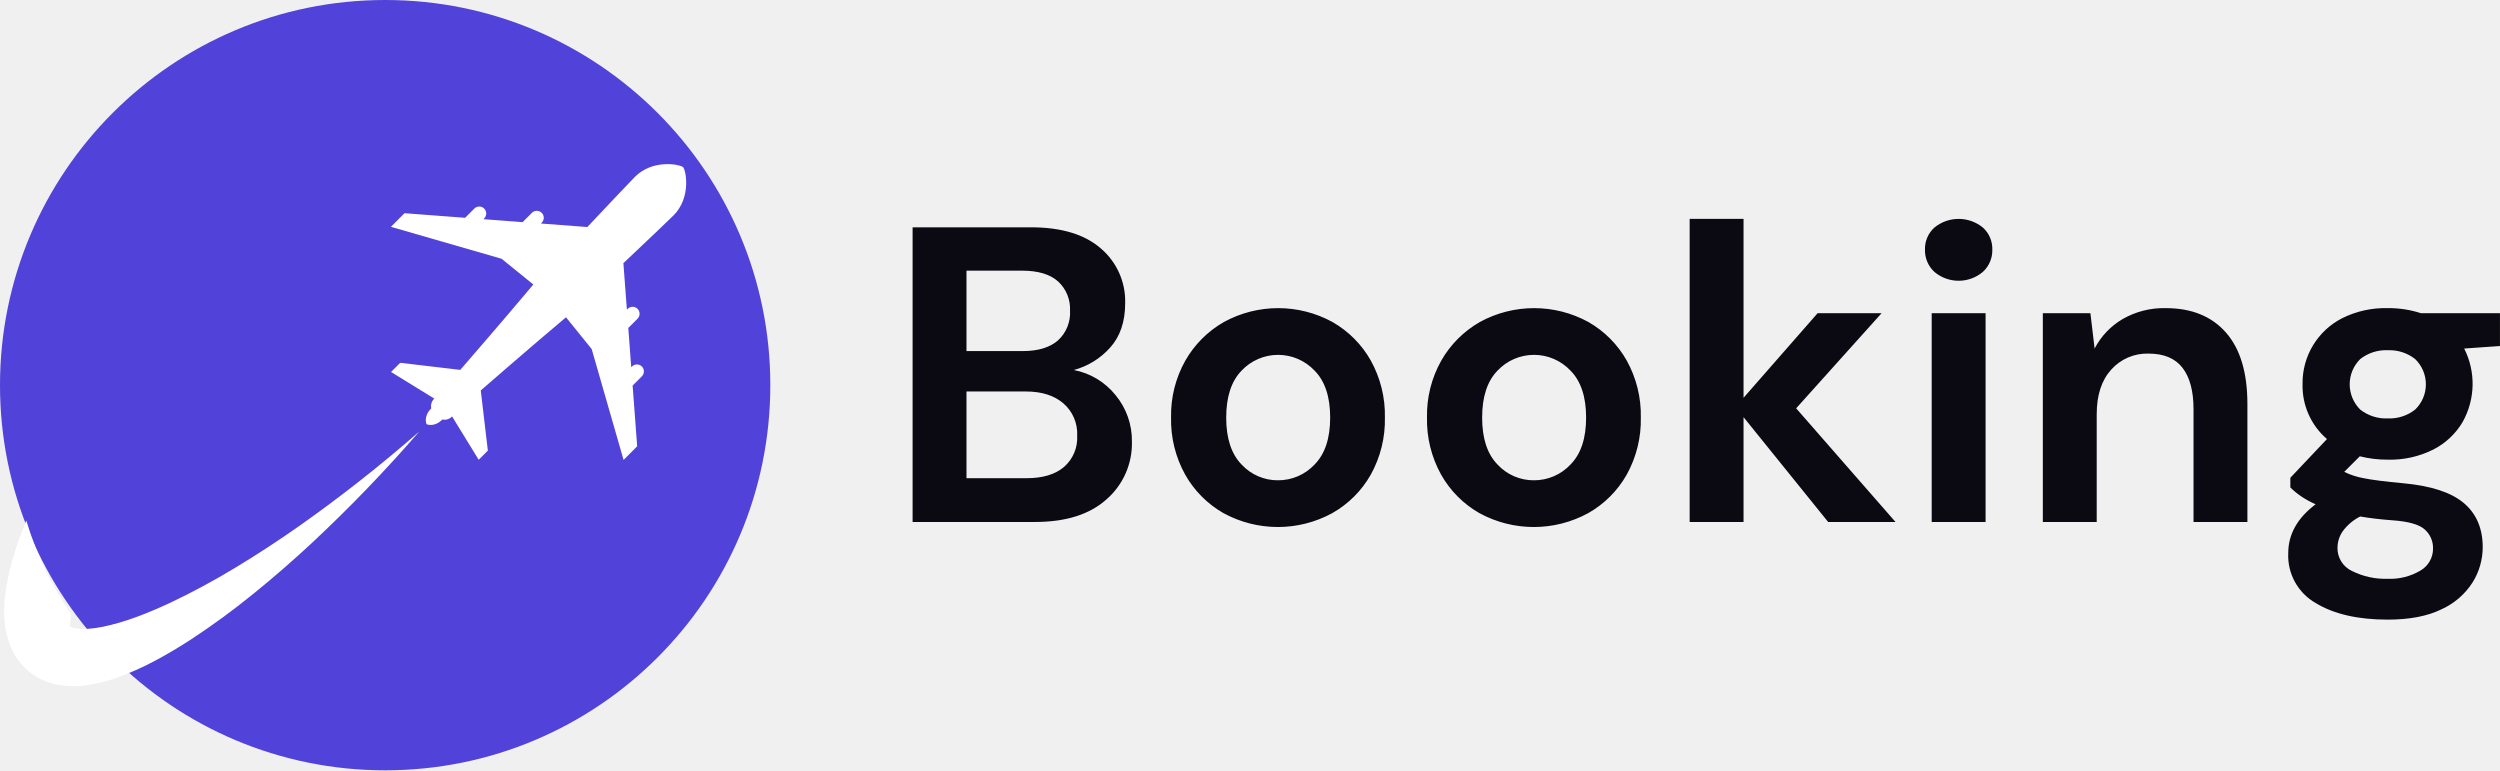
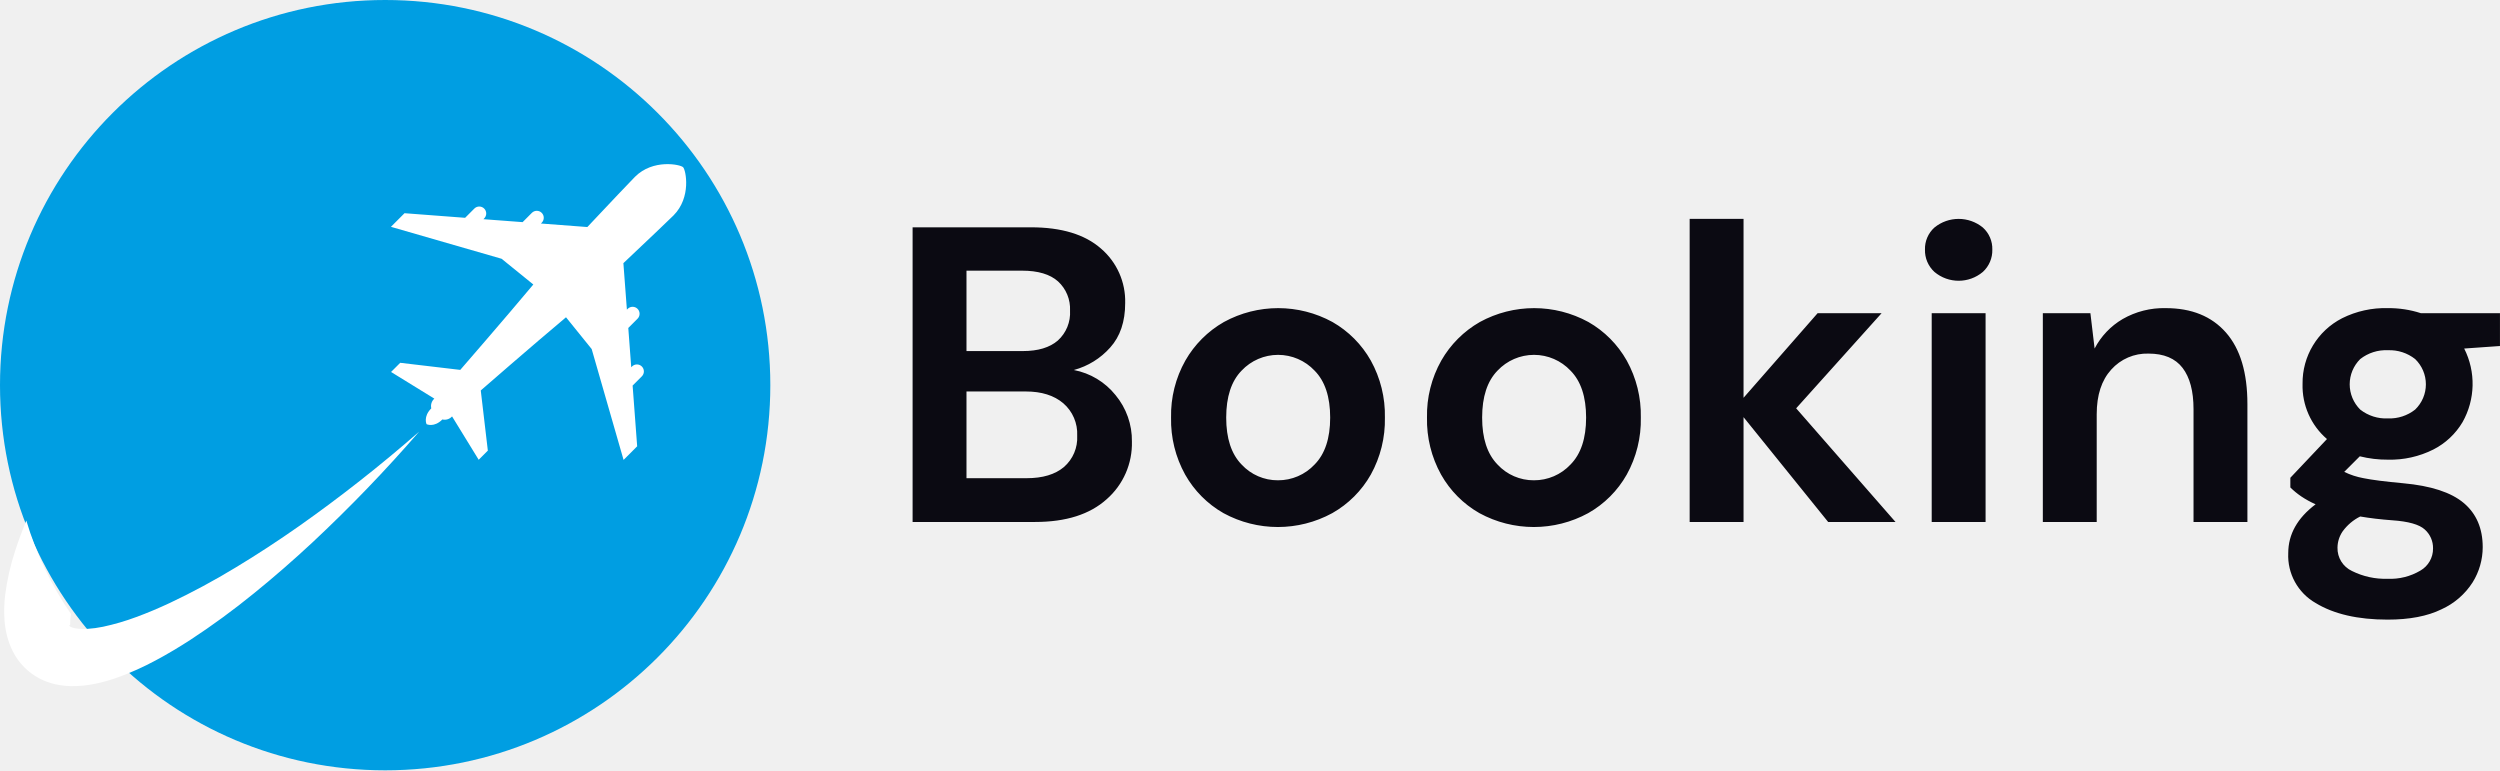
<svg xmlns="http://www.w3.org/2000/svg" width="593.906" height="183" viewBox="0 0 593.906 183">
  <defs>
    <style>
      .cls-1 {
-         fill: #5143d9;
+         fill: #009EE2;
      }

      .cls-1, .cls-2, .cls-3 {
        fill-rule: evenodd;
      }

      .cls-2 {
        fill: #fff;
      }

      .cls-3 {
        fill: #0b0a12;
      }
    </style>
  </defs>
  <path class="cls-1" d="M188,95.5A91.5,91.5,0,1,1,96.5,4,91.5,91.5,0,0,1,188,95.5Z" transform="translate(-5 -4)" />
  <path class="cls-2" d="M155.286,95.6l2.191-2.195a1.655,1.655,0,1,0-2.339-2.343l-0.181.181-0.7-9.327,2.2-2.206a1.655,1.655,0,1,0-2.339-2.343l-0.192.192-0.833-11.044c6.042-5.71,10.829-10.255,11.912-11.34,4.282-4.29,2.932-10.791,2.273-11.45s-7.148-2.013-11.43,2.277c-1.083,1.085-5.62,5.88-11.32,11.933L133.5,57.1l0.192-.192a1.655,1.655,0,0,0-2.339-2.343l-2.2,2.206-9.31-.7,0.181-.181a1.655,1.655,0,0,0-2.339-2.343l-2.191,2.195L101.1,54.649l-3.228,3.234,26.286,7.59,7.539,6.113c-6.748,8.076-17.355,20.286-17.355,20.286l-14.263-1.683L97.9,92.366,108.182,98.7a2.384,2.384,0,0,0-.725,2.31c-1.976,1.98-1.12,3.762-1.12,3.762s1.779,0.858,3.756-1.122a2.372,2.372,0,0,0,2.3-.726l6.325,10.3,2.174-2.178-1.68-14.289s12.188-10.625,20.25-17.385l6.1,7.552,7.576,26.333,3.229-3.234ZM76.053,128.979c-4.932,3.458-9.955,6.758-15.072,9.839a170.777,170.777,0,0,1-15.63,8.419c-2.647,1.238-5.316,2.37-7.983,3.348a56.035,56.035,0,0,1-7.9,2.309,26.285,26.285,0,0,1-3.684.5,12.123,12.123,0,0,1-3.016-.149,4.517,4.517,0,0,1-.944-0.307,0.833,0.833,0,0,1-.355-0.3,0.1,0.1,0,0,1,.086-0.129,0.131,0.131,0,0,0,.114-0.125c0.025-.158-0.024-0.7.057-1.49,0.031-.31.082-0.658,0.145-1.022A78.919,78.919,0,0,1,11.25,127.661c-0.943,2.294-1.821,4.648-2.611,7.085a56.872,56.872,0,0,0-2.406,10.529,31.559,31.559,0,0,0-.151,6.2,21.625,21.625,0,0,0,.579,3.533,17.131,17.131,0,0,0,1.42,3.8,14.773,14.773,0,0,0,6.237,6.345,16.253,16.253,0,0,0,3.84,1.407,19.692,19.692,0,0,0,3.531.437,26.18,26.18,0,0,0,6.038-.581,39.668,39.668,0,0,0,5.178-1.467A67.877,67.877,0,0,0,42,160.877c2.853-1.521,5.578-3.157,8.222-4.871A179.48,179.48,0,0,0,65.29,144.982c4.8-3.881,9.427-7.931,13.913-12.1a349.491,349.491,0,0,0,25.375-26.344A346.793,346.793,0,0,1,76.053,128.979Z" transform="translate(-5 -4)" />
  <path id="Booking" class="cls-3" d="M250.9,128q11,0,17-5.4a17.625,17.625,0,0,0,6-13.7,16.9,16.9,0,0,0-3.9-11.05,16.694,16.694,0,0,0-9.9-5.95,17.7,17.7,0,0,0,8.65-5.35Q272.3,82.6,272.3,76a16.459,16.459,0,0,0-5.75-12.95Q260.8,58,249.9,58H221.8v70h29.1ZM234.6,68.3h13.2q5.7,0,8.55,2.55a8.855,8.855,0,0,1,2.85,6.95,8.865,8.865,0,0,1-2.9,7.1q-2.9,2.5-8.3,2.5H234.6V68.3Zm0,28.7h14.1q5.6,0,8.9,2.8a9.562,9.562,0,0,1,3.3,7.7,9.2,9.2,0,0,1-3.15,7.45q-3.15,2.65-8.85,2.65H234.6V97Zm86.9,28.9a24.145,24.145,0,0,0,9.15-9.15A26.8,26.8,0,0,0,334,103.2a26.8,26.8,0,0,0-3.35-13.55,24.25,24.25,0,0,0-9.1-9.15,26.863,26.863,0,0,0-25.8,0,24.572,24.572,0,0,0-9.15,9.15,26.462,26.462,0,0,0-3.4,13.55,26.767,26.767,0,0,0,3.35,13.55,24.207,24.207,0,0,0,9.1,9.15A26.961,26.961,0,0,0,321.5,125.9Zm-21.55-11.55q-3.652-3.75-3.65-11.15t3.65-11.15a11.909,11.909,0,0,1,17.35,0Q321,95.8,321,103.2t-3.7,11.15a11.834,11.834,0,0,1-8.7,3.75A11.664,11.664,0,0,1,299.95,114.349ZM382.3,125.9a24.131,24.131,0,0,0,9.15-9.15,26.787,26.787,0,0,0,3.35-13.55,26.79,26.79,0,0,0-3.35-13.55,24.235,24.235,0,0,0-9.1-9.15,26.863,26.863,0,0,0-25.8,0,24.586,24.586,0,0,0-9.15,9.15A26.472,26.472,0,0,0,344,103.2a26.777,26.777,0,0,0,3.35,13.55,24.221,24.221,0,0,0,9.1,9.15A26.961,26.961,0,0,0,382.3,125.9Zm-21.55-11.55q-3.651-3.75-3.65-11.15t3.65-11.15a11.909,11.909,0,0,1,17.35,0q3.7,3.75,3.7,11.15t-3.7,11.15a11.831,11.831,0,0,1-8.7,3.75A11.667,11.667,0,0,1,360.748,114.349ZM419.2,128V103.1L439.3,128h16l-23.6-27L452,78.4H436.8L419.2,98.5V56H406.4v72h12.8Zm56.85-59.4a6.938,6.938,0,0,0,2.25-5.3,6.786,6.786,0,0,0-2.25-5.25,9.09,9.09,0,0,0-11.5,0,6.786,6.786,0,0,0-2.25,5.25,6.938,6.938,0,0,0,2.25,5.3A8.923,8.923,0,0,0,476.047,68.6ZM476.7,128V78.4H463.9V128h12.8Zm26.4,0V102.4q0-6.8,3.45-10.6A11.417,11.417,0,0,1,515.4,88q5.5,0,8.1,3.4t2.6,9.8V128h12.8V100q0-11.2-5.1-17t-14.3-5.8a19.606,19.606,0,0,0-10.25,2.6,17.447,17.447,0,0,0-6.65,7l-1-8.4H490.3V128h12.8Zm79.949-17.2a17.035,17.035,0,0,0,6.95-6.5,18.541,18.541,0,0,0,.4-17.5l8.5-.6V78.4H580.1a24.523,24.523,0,0,0-7.8-1.2,22.893,22.893,0,0,0-10.9,2.4A17.258,17.258,0,0,0,552,95.2a16.649,16.649,0,0,0,5.8,13.1l-8.7,9.2v2.3a18.1,18.1,0,0,0,2.55,2.1,21.868,21.868,0,0,0,3.45,1.9q-6.5,4.9-6.5,11.6a12.969,12.969,0,0,0,6.5,11.85q6.5,3.95,17.1,3.95,7.8,0,12.8-2.45a17.2,17.2,0,0,0,7.4-6.4,15.829,15.829,0,0,0,2.4-8.35q0-6.7-4.5-10.5t-14.4-4.7q-6.5-.6-9.4-1.2a17.672,17.672,0,0,1-4.6-1.5l3.7-3.7a26.717,26.717,0,0,0,6.7.8A22.739,22.739,0,0,0,583.045,110.8Zm-17.35-9.5a8.45,8.45,0,0,1,0-12,9.918,9.918,0,0,1,6.6-2.1,9.81,9.81,0,0,1,6.45,2.1,8.334,8.334,0,0,1,0,12,9.81,9.81,0,0,1-6.45,2.1A9.918,9.918,0,0,1,565.7,101.3Zm-4.15,28.9a11.442,11.442,0,0,1,4.15-3.5q3.5,0.6,7.6.9,5.8,0.4,7.75,2.2a5.869,5.869,0,0,1,1.95,4.5,5.989,5.989,0,0,1-3,5.25,14.089,14.089,0,0,1-7.8,1.95,17.692,17.692,0,0,1-8.45-1.85,5.954,5.954,0,0,1-3.45-5.55A7.005,7.005,0,0,1,561.545,130.2Z" transform="translate(-5 -4)" />
</svg>
